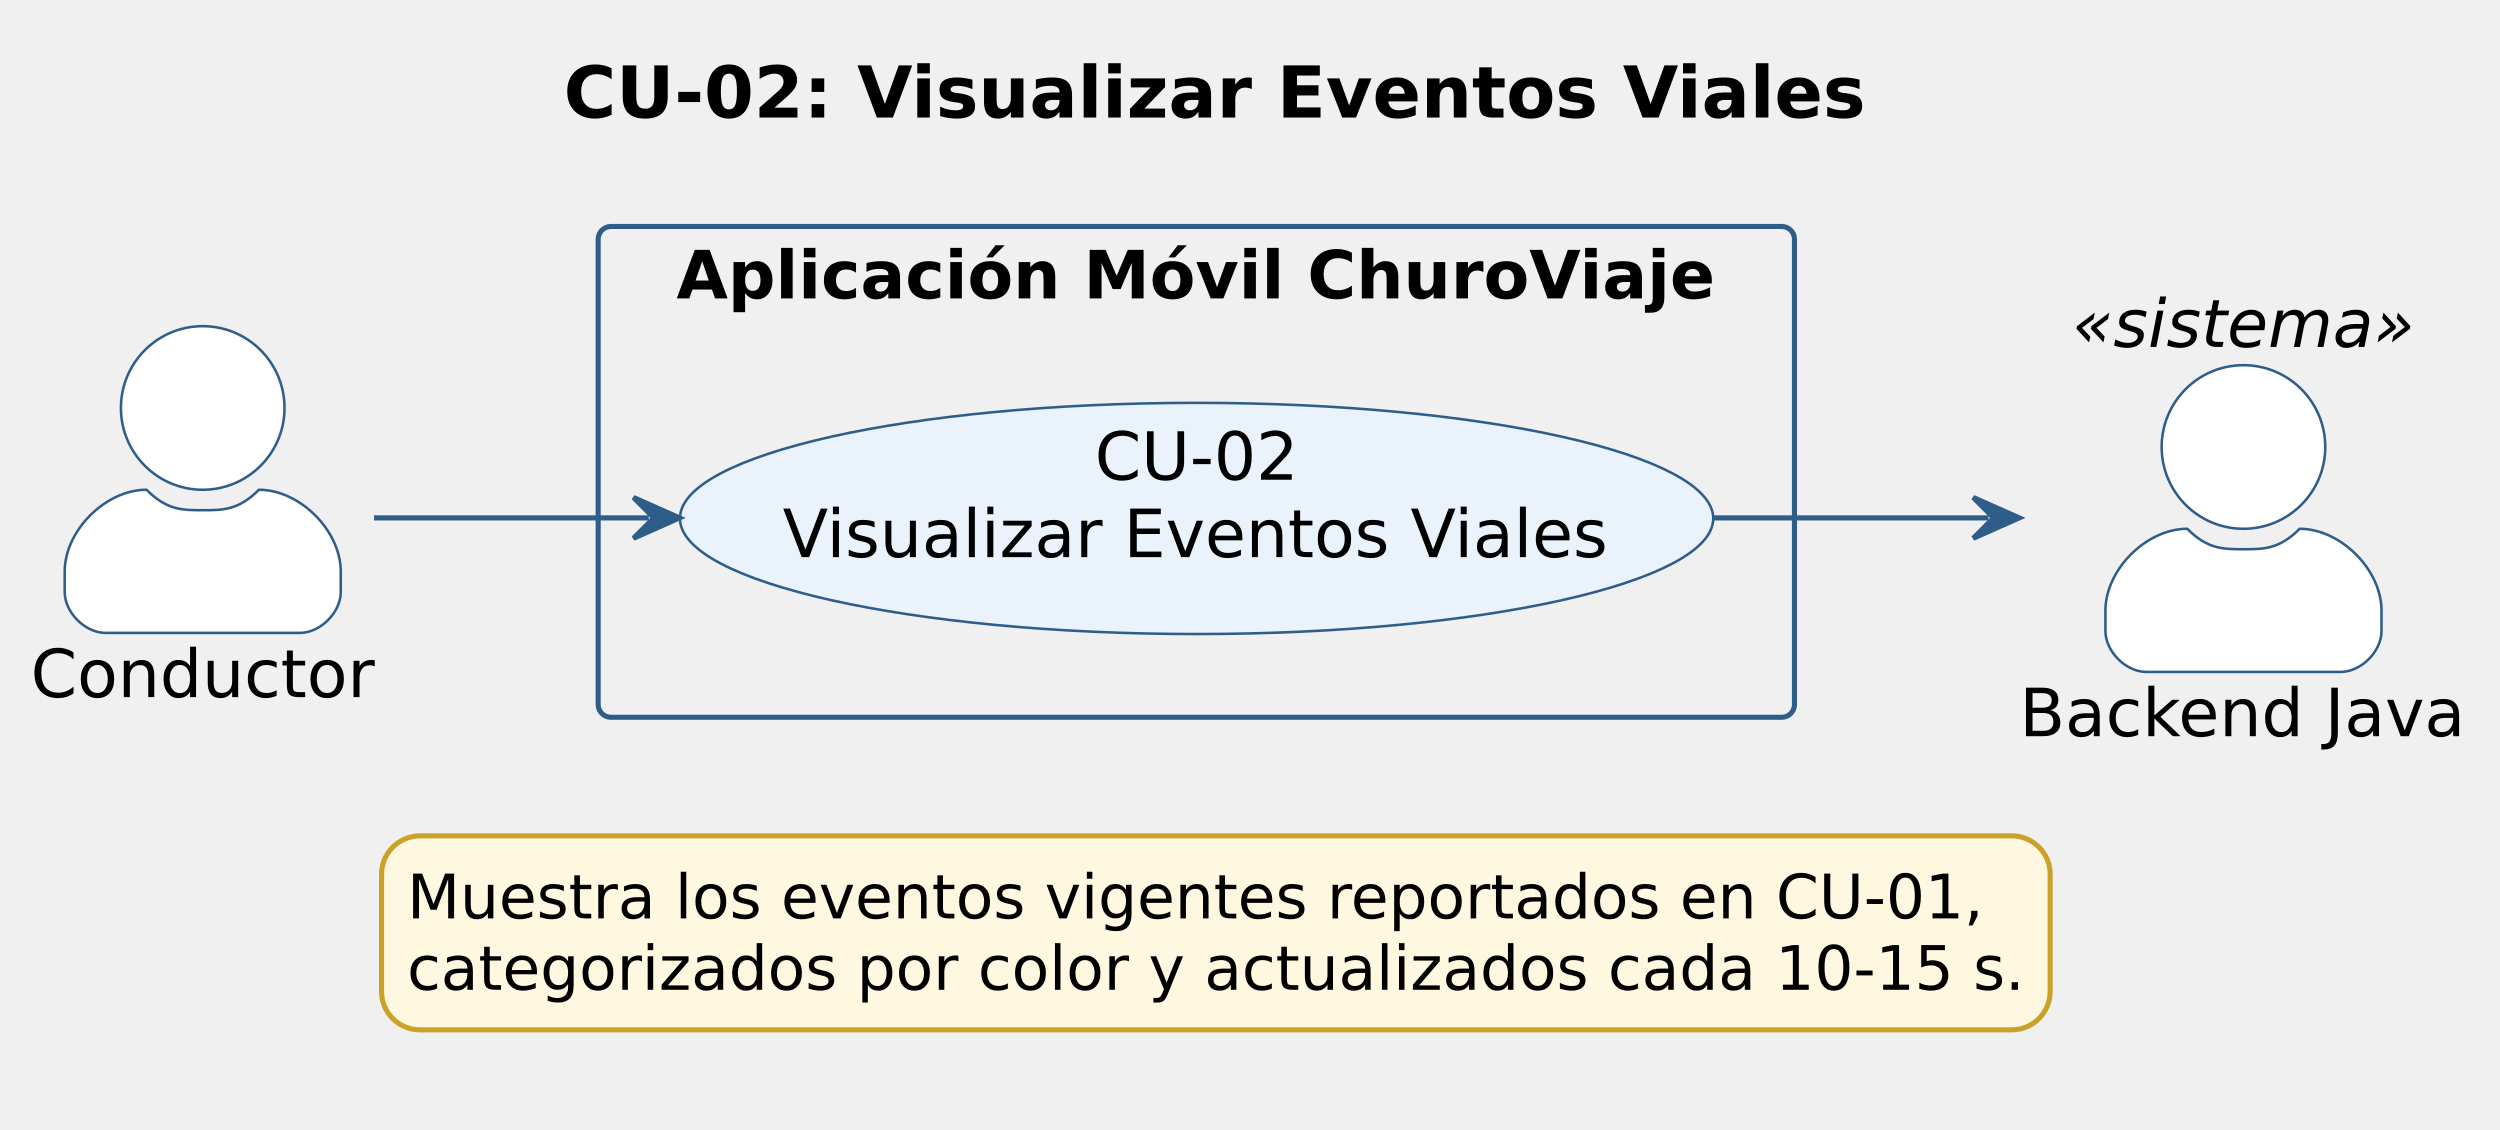
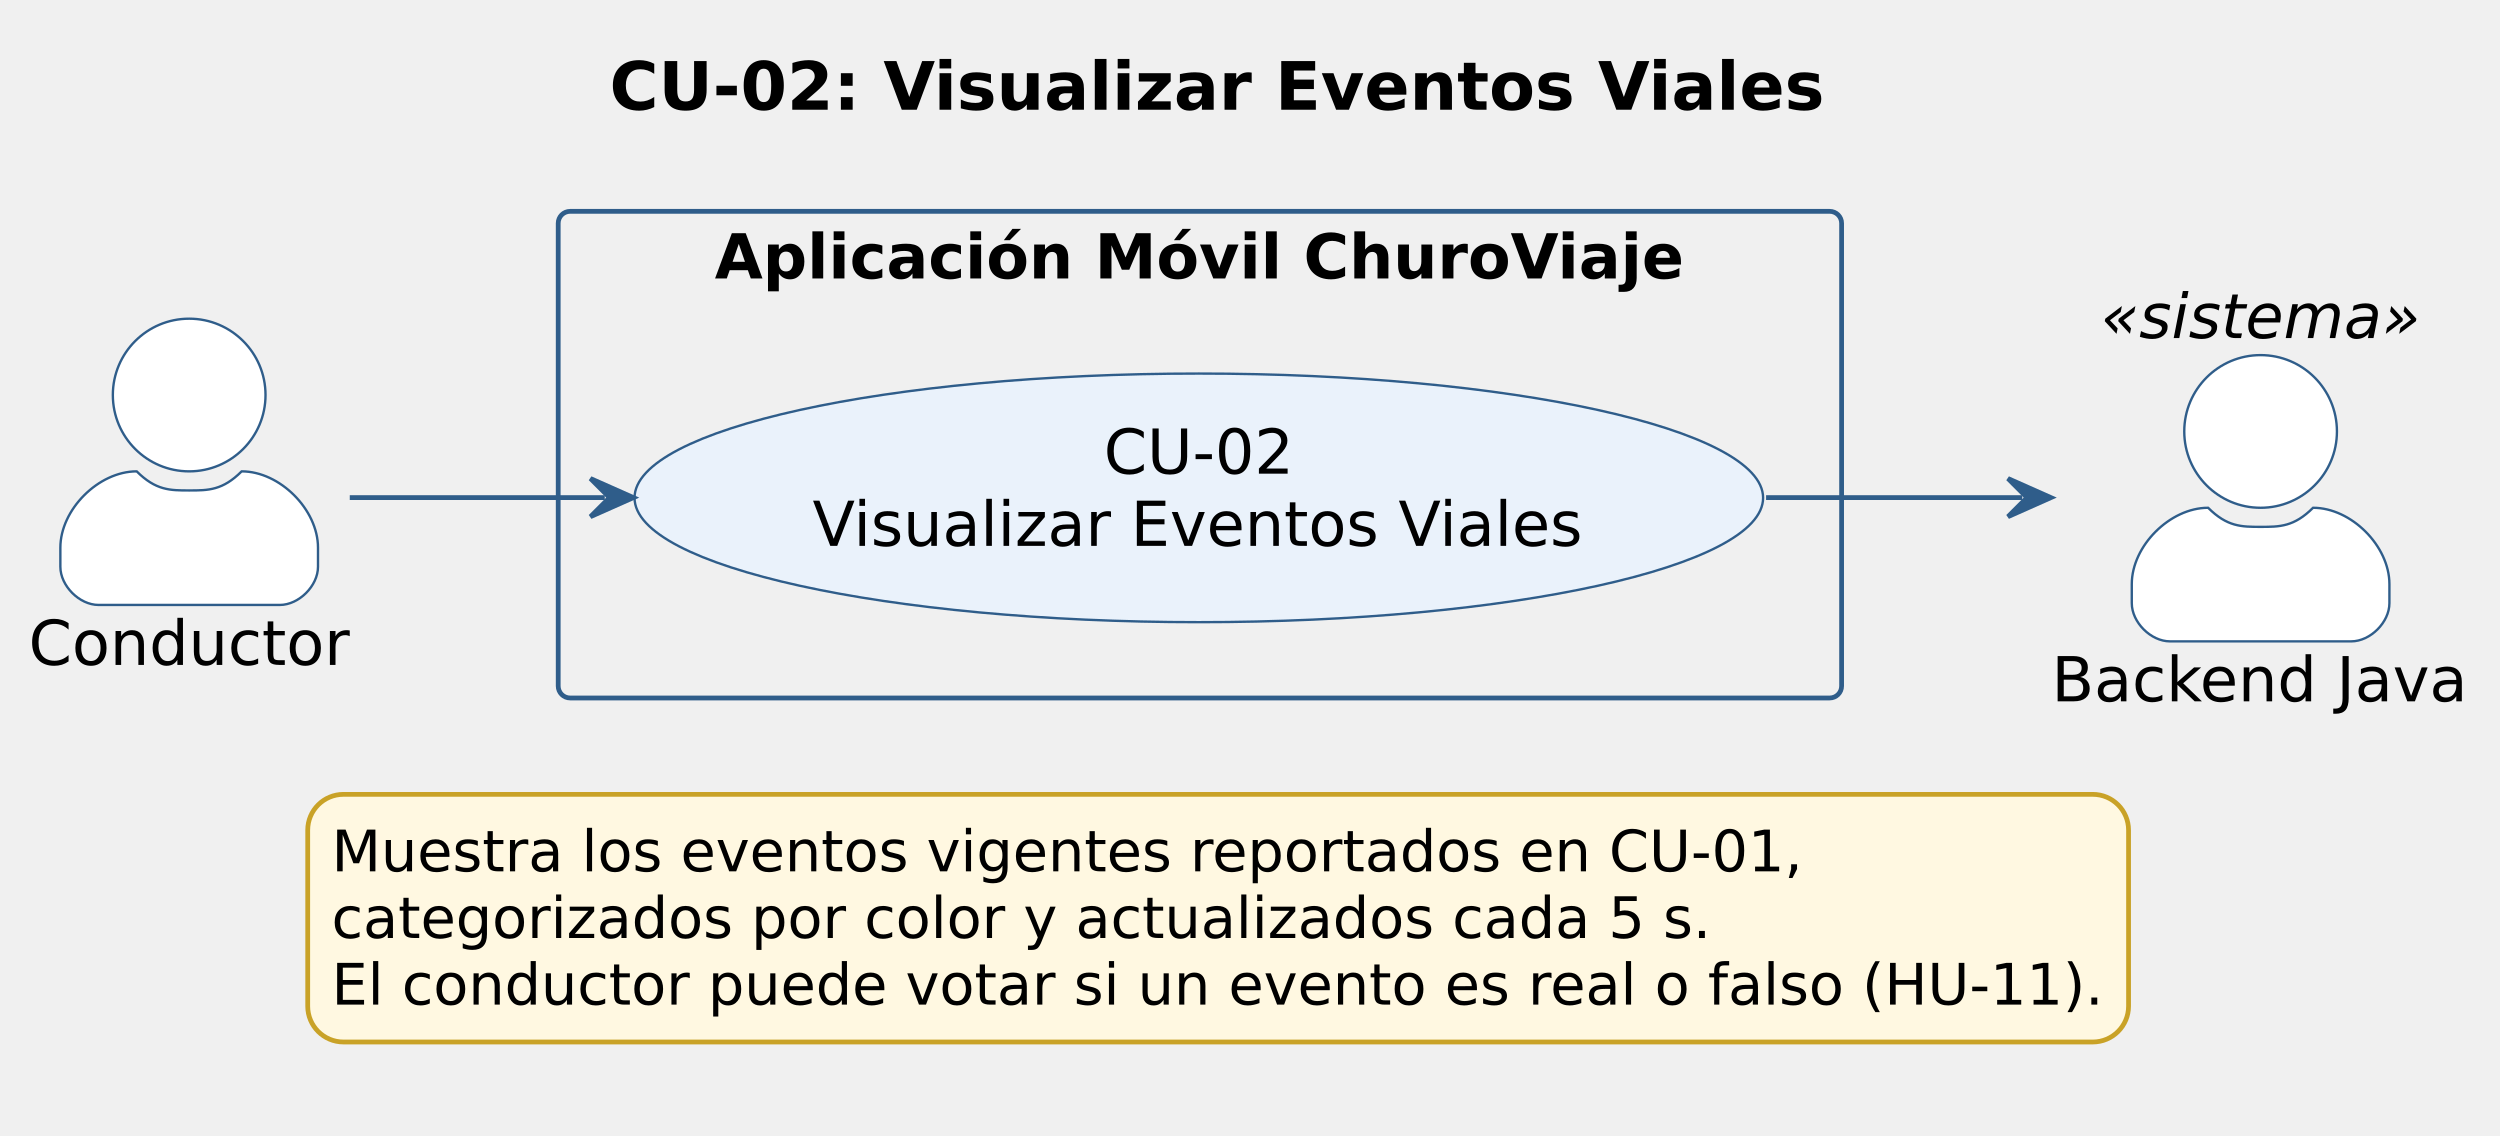
- <svg xmlns="http://www.w3.org/2000/svg" contentStyleType="text/css" data-diagram-type="DESCRIPTION" height="221px" preserveAspectRatio="none" style="width:489px;height:221px;background:#FFFFFF;" version="1.1" viewBox="0 0 489 221" width="489px" zoomAndPan="magnify">
+ <svg xmlns="http://www.w3.org/2000/svg" contentStyleType="text/css" height="238px" preserveAspectRatio="none" style="width:524px;height:238px;background:#FFFFFF;" version="1.1" viewBox="0 0 524 238" width="524px" zoomAndPan="magnify">
  <defs />
  <g>
-     <g class="title" data-source-line="35">
-       <text fill="#000000" font-family="DejaVu Sans" font-size="14" font-weight="bold" lengthAdjust="spacing" textLength="255.138" x="110.252" y="22.995">CU-02: Visualizar Eventos Viales</text>
+     <text fill="#000000" font-family="DejaVu Sans" font-size="14" font-weight="bold" lengthAdjust="spacing" textLength="255.138" x="127.752" y="22.995">CU-02: Visualizar Eventos Viales</text>
+     <g id="cluster_Aplicación Móvil ChuroViaje">
+       <rect fill="none" height="102" rx="2.5" ry="2.5" style="stroke:#2F5D8A;stroke-width:1.0;" width="269" x="117" y="44.297" />
+       <text fill="#000000" font-family="DejaVu Sans" font-size="13" font-weight="bold" lengthAdjust="spacing" textLength="203.366" x="149.817" y="58.364">Aplicación Móvil ChuroViaje</text>
    </g>
-     <g class="cluster" data-entity="Aplicaci.n M.vil ChuroViaje" data-source-line="40" data-uid="ent0004" id="cluster_Aplicaci.n M.vil ChuroViaje">
-       <rect fill="none" height="96" rx="2.5" ry="2.5" style="stroke:#2F5D8A;stroke-width:1;" width="234" x="117" y="44.297" />
-       <text fill="#000000" font-family="DejaVu Sans" font-size="13" font-weight="bold" lengthAdjust="spacing" textLength="203.366" x="132.317" y="58.364">Aplicación Móvil ChuroViaje</text>
+     <g id="elem_CU02">
+       <ellipse cx="251.273" cy="104.352" fill="#EAF2FB" rx="118.273" ry="26.055" style="stroke:#2F5D8A;stroke-width:0.5;" />
+       <text fill="#000000" font-family="DejaVu Sans" font-size="13" lengthAdjust="spacing" textLength="39.825" x="231.36" y="99.285">CU-02</text>
+       <text fill="#000000" font-family="DejaVu Sans" font-size="13" lengthAdjust="spacing" textLength="161.929" x="170.309" y="114.418">Visualizar Eventos Viales</text>
    </g>
-     <g class="entity" data-entity="CU02" data-source-line="41" data-uid="ent0005" id="entity_CU02">
-       <ellipse cx="234.056" cy="101.408" fill="#EAF2FB" rx="101.056" ry="22.611" style="stroke:#2F5D8A;stroke-width:0.5;" />
-       <text fill="#000000" font-family="DejaVu Sans" font-size="13" lengthAdjust="spacing" textLength="39.825" x="214.143" y="93.838">CU-02</text>
-       <text fill="#000000" font-family="DejaVu Sans" font-size="13" lengthAdjust="spacing" textLength="161.929" x="153.092" y="108.971">Visualizar Eventos Viales</text>
+     <g id="elem_Conductor">
+       <ellipse cx="39.652" cy="82.797" fill="#FFFFFF" rx="16" ry="16" style="stroke:#2F5D8A;stroke-width:0.5;" />
+       <path d="M39.652,102.797 C43.652,102.797 46.652,102.797 50.652,98.797 C58.652,98.797 66.652,106.797 66.652,114.797 L66.652,118.797 C66.652,122.797 62.652,126.797 58.652,126.797 L20.652,126.797 C16.652,126.797 12.652,122.797 12.652,118.797 L12.652,114.797 C12.652,106.797 20.652,98.797 28.652,98.797 C32.652,102.797 35.652,102.797 39.652,102.797 " fill="#FFFFFF" style="stroke:#2F5D8A;stroke-width:0.5;" />
+       <text fill="#000000" font-family="DejaVu Sans" font-size="13" lengthAdjust="spacing" textLength="67.304" x="6" y="139.364">Conductor</text>
    </g>
-     <g class="entity" data-entity="Conductor" data-source-line="37" data-uid="ent0002" id="entity_Conductor">
-       <ellipse cx="39.652" cy="79.797" fill="#FFFFFF" rx="16" ry="16" style="stroke:#2F5D8A;stroke-width:0.5;" />
-       <path d="M39.652,99.797 C43.652,99.797 46.652,99.797 50.652,95.797 C58.652,95.797 66.652,103.797 66.652,111.797 L66.652,115.797 C66.652,119.797 62.652,123.797 58.652,123.797 L20.652,123.797 C16.652,123.797 12.652,119.797 12.652,115.797 L12.652,111.797 C12.652,103.797 20.652,95.797 28.652,95.797 C32.652,99.797 35.652,99.797 39.652,99.797" fill="#FFFFFF" style="stroke:#2F5D8A;stroke-width:0.5;" />
-       <text fill="#000000" font-family="DejaVu Sans" font-size="13" lengthAdjust="spacing" textLength="67.304" x="6" y="136.364">Conductor</text>
+     <g id="elem_Backend">
+       <ellipse cx="473.821" cy="90.43" fill="#FFFFFF" rx="16" ry="16" style="stroke:#2F5D8A;stroke-width:0.5;" />
+       <path d="M473.821,110.43 C477.821,110.43 480.821,110.43 484.821,106.43 C492.821,106.43 500.821,114.43 500.821,122.43 L500.821,126.43 C500.821,130.43 496.821,134.43 492.821,134.43 L454.821,134.43 C450.821,134.43 446.821,130.43 446.821,126.43 L446.821,122.43 C446.821,114.43 454.821,106.43 462.821,106.43 C466.821,110.43 469.821,110.43 473.821,110.43 " fill="#FFFFFF" style="stroke:#2F5D8A;stroke-width:0.5;" />
+       <text fill="#000000" font-family="DejaVu Sans" font-size="13" lengthAdjust="spacing" textLength="87.642" x="430" y="146.997">Backend Java</text>
+       <text fill="#000000" font-family="DejaVu Sans" font-size="13" font-style="italic" lengthAdjust="spacing" textLength="66.93" x="440.356" y="70.864">«sistema»</text>
    </g>
-     <g class="entity" data-entity="Backend" data-source-line="38" data-uid="ent0003" id="entity_Backend">
-       <ellipse cx="438.821" cy="87.43" fill="#FFFFFF" rx="16" ry="16" style="stroke:#2F5D8A;stroke-width:0.5;" />
-       <path d="M438.821,107.43 C442.821,107.43 445.821,107.43 449.821,103.43 C457.821,103.43 465.821,111.43 465.821,119.43 L465.821,123.43 C465.821,127.43 461.821,131.43 457.821,131.43 L419.821,131.43 C415.821,131.43 411.821,127.43 411.821,123.43 L411.821,119.43 C411.821,111.43 419.821,103.43 427.821,103.43 C431.821,107.43 434.821,107.43 438.821,107.43" fill="#FFFFFF" style="stroke:#2F5D8A;stroke-width:0.5;" />
-       <text fill="#000000" font-family="DejaVu Sans" font-size="13" lengthAdjust="spacing" textLength="87.642" x="395" y="143.997">Backend Java</text>
-       <text fill="#000000" font-family="DejaVu Sans" font-size="13" font-style="italic" lengthAdjust="spacing" textLength="66.93" x="405.356" y="67.864">«sistema»</text>
+     <g id="link_Conductor_CU02">
+       <path d="M73.31,104.297 C89.81,104.297 104.91,104.297 126.76,104.297 " fill="none" id="Conductor-to-CU02" style="stroke:#2F5D8A;stroke-width:1.0;" />
+       <polygon fill="#2F5D8A" points="132.76,104.297,123.76,100.297,127.76,104.297,123.76,108.297,132.76,104.297" style="stroke:#2F5D8A;stroke-width:1.0;" />
    </g>
-     <g class="link" data-entity-1="Conductor" data-entity-2="CU02" data-source-line="44" data-uid="lnk6" id="link_Conductor_CU02">
-       <path d="M73.16,101.297 C89.89,101.297 105.26,101.297 126.9,101.297" fill="none" id="Conductor-to-CU02" style="stroke:#2F5D8A;stroke-width:1;" />
-       <polygon fill="#2F5D8A" points="132.9,101.297,123.9,97.297,127.9,101.297,123.9,105.297,132.9,101.297" style="stroke:#2F5D8A;stroke-width:1;" />
+     <g id="link_CU02_Backend">
+       <path d="M370.17,104.297 C391.52,104.297 406.49,104.297 423.87,104.297 " fill="none" id="CU02-to-Backend" style="stroke:#2F5D8A;stroke-width:1.0;" />
+       <polygon fill="#2F5D8A" points="429.87,104.297,420.87,100.297,424.87,104.297,420.87,108.297,429.87,104.297" style="stroke:#2F5D8A;stroke-width:1.0;" />
    </g>
-     <g class="link" data-entity-1="CU02" data-entity-2="Backend" data-source-line="45" data-uid="lnk7" id="link_CU02_Backend">
-       <path d="M335.01,101.297 C356.13,101.297 371.33,101.297 388.96,101.297" fill="none" id="CU02-to-Backend" style="stroke:#2F5D8A;stroke-width:1;" />
-       <polygon fill="#2F5D8A" points="394.96,101.297,385.96,97.297,389.96,101.297,385.96,105.297,394.96,101.297" style="stroke:#2F5D8A;stroke-width:1;" />
-     </g>
-     <g class="legend" data-source-line="47">
-       <rect fill="#FFF8E1" height="37.938" rx="7.5" ry="7.5" style="stroke:#C9A227;stroke-width:1;" width="326.377" x="74.633" y="163.497" />
-       <text fill="#000000" font-family="DejaVu Sans" font-size="12" lengthAdjust="spacing" textLength="308.596" x="79.633" y="179.635">Muestra los eventos vigentes reportados en CU-01,</text>
-       <text fill="#000000" font-family="DejaVu Sans" font-size="12" lengthAdjust="spacing" textLength="316.377" x="79.633" y="193.604">categorizados por color y actualizados cada 10-15 s.</text>
-     </g>
+     <rect fill="#FFF8E1" height="51.906" id="_legend" rx="7.5" ry="7.5" style="stroke:#C9A227;stroke-width:1.0;" width="381.648" x="64.497" y="166.497" />
+     <text fill="#000000" font-family="DejaVu Sans" font-size="12" lengthAdjust="spacing" textLength="308.596" x="69.497" y="182.635">Muestra los eventos vigentes reportados en CU-01,</text>
+     <text fill="#000000" font-family="DejaVu Sans" font-size="12" lengthAdjust="spacing" textLength="289.143" x="69.497" y="196.604">categorizados por color y actualizados cada 5 s.</text>
+     <text fill="#000000" font-family="DejaVu Sans" font-size="12" lengthAdjust="spacing" textLength="371.648" x="69.497" y="210.573">El conductor puede votar si un evento es real o falso (HU-11).</text>
  </g>
</svg>
